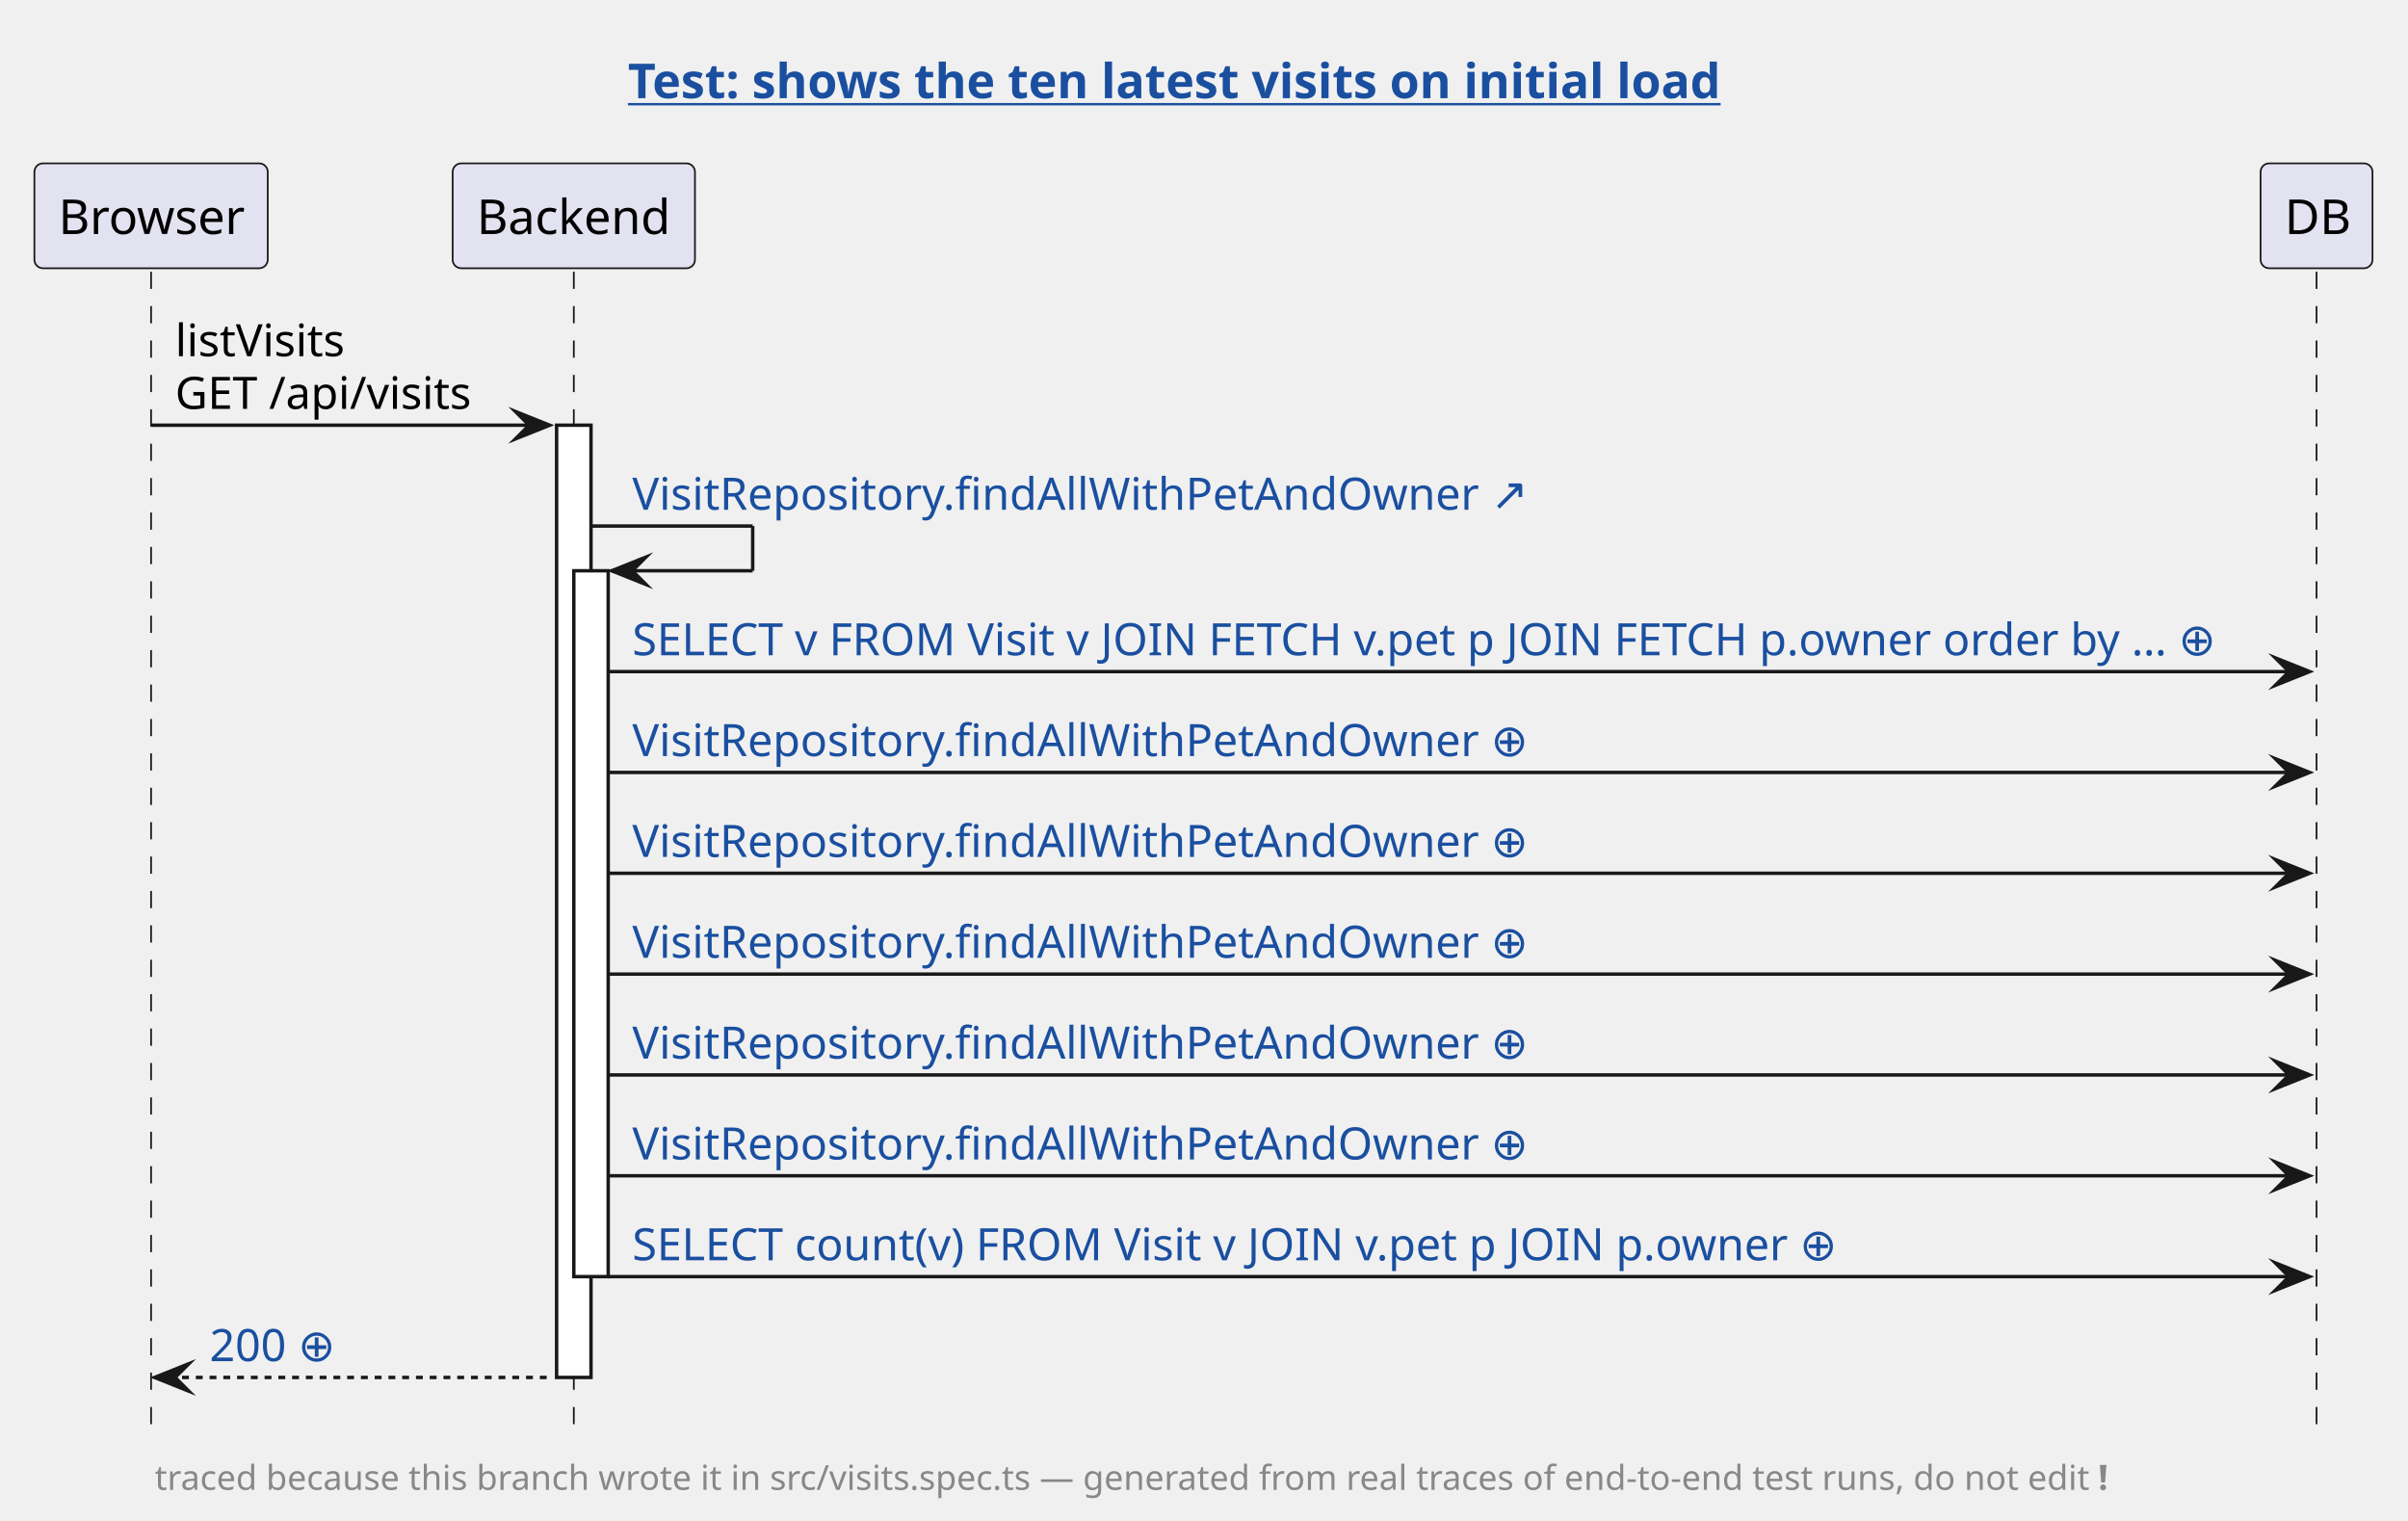
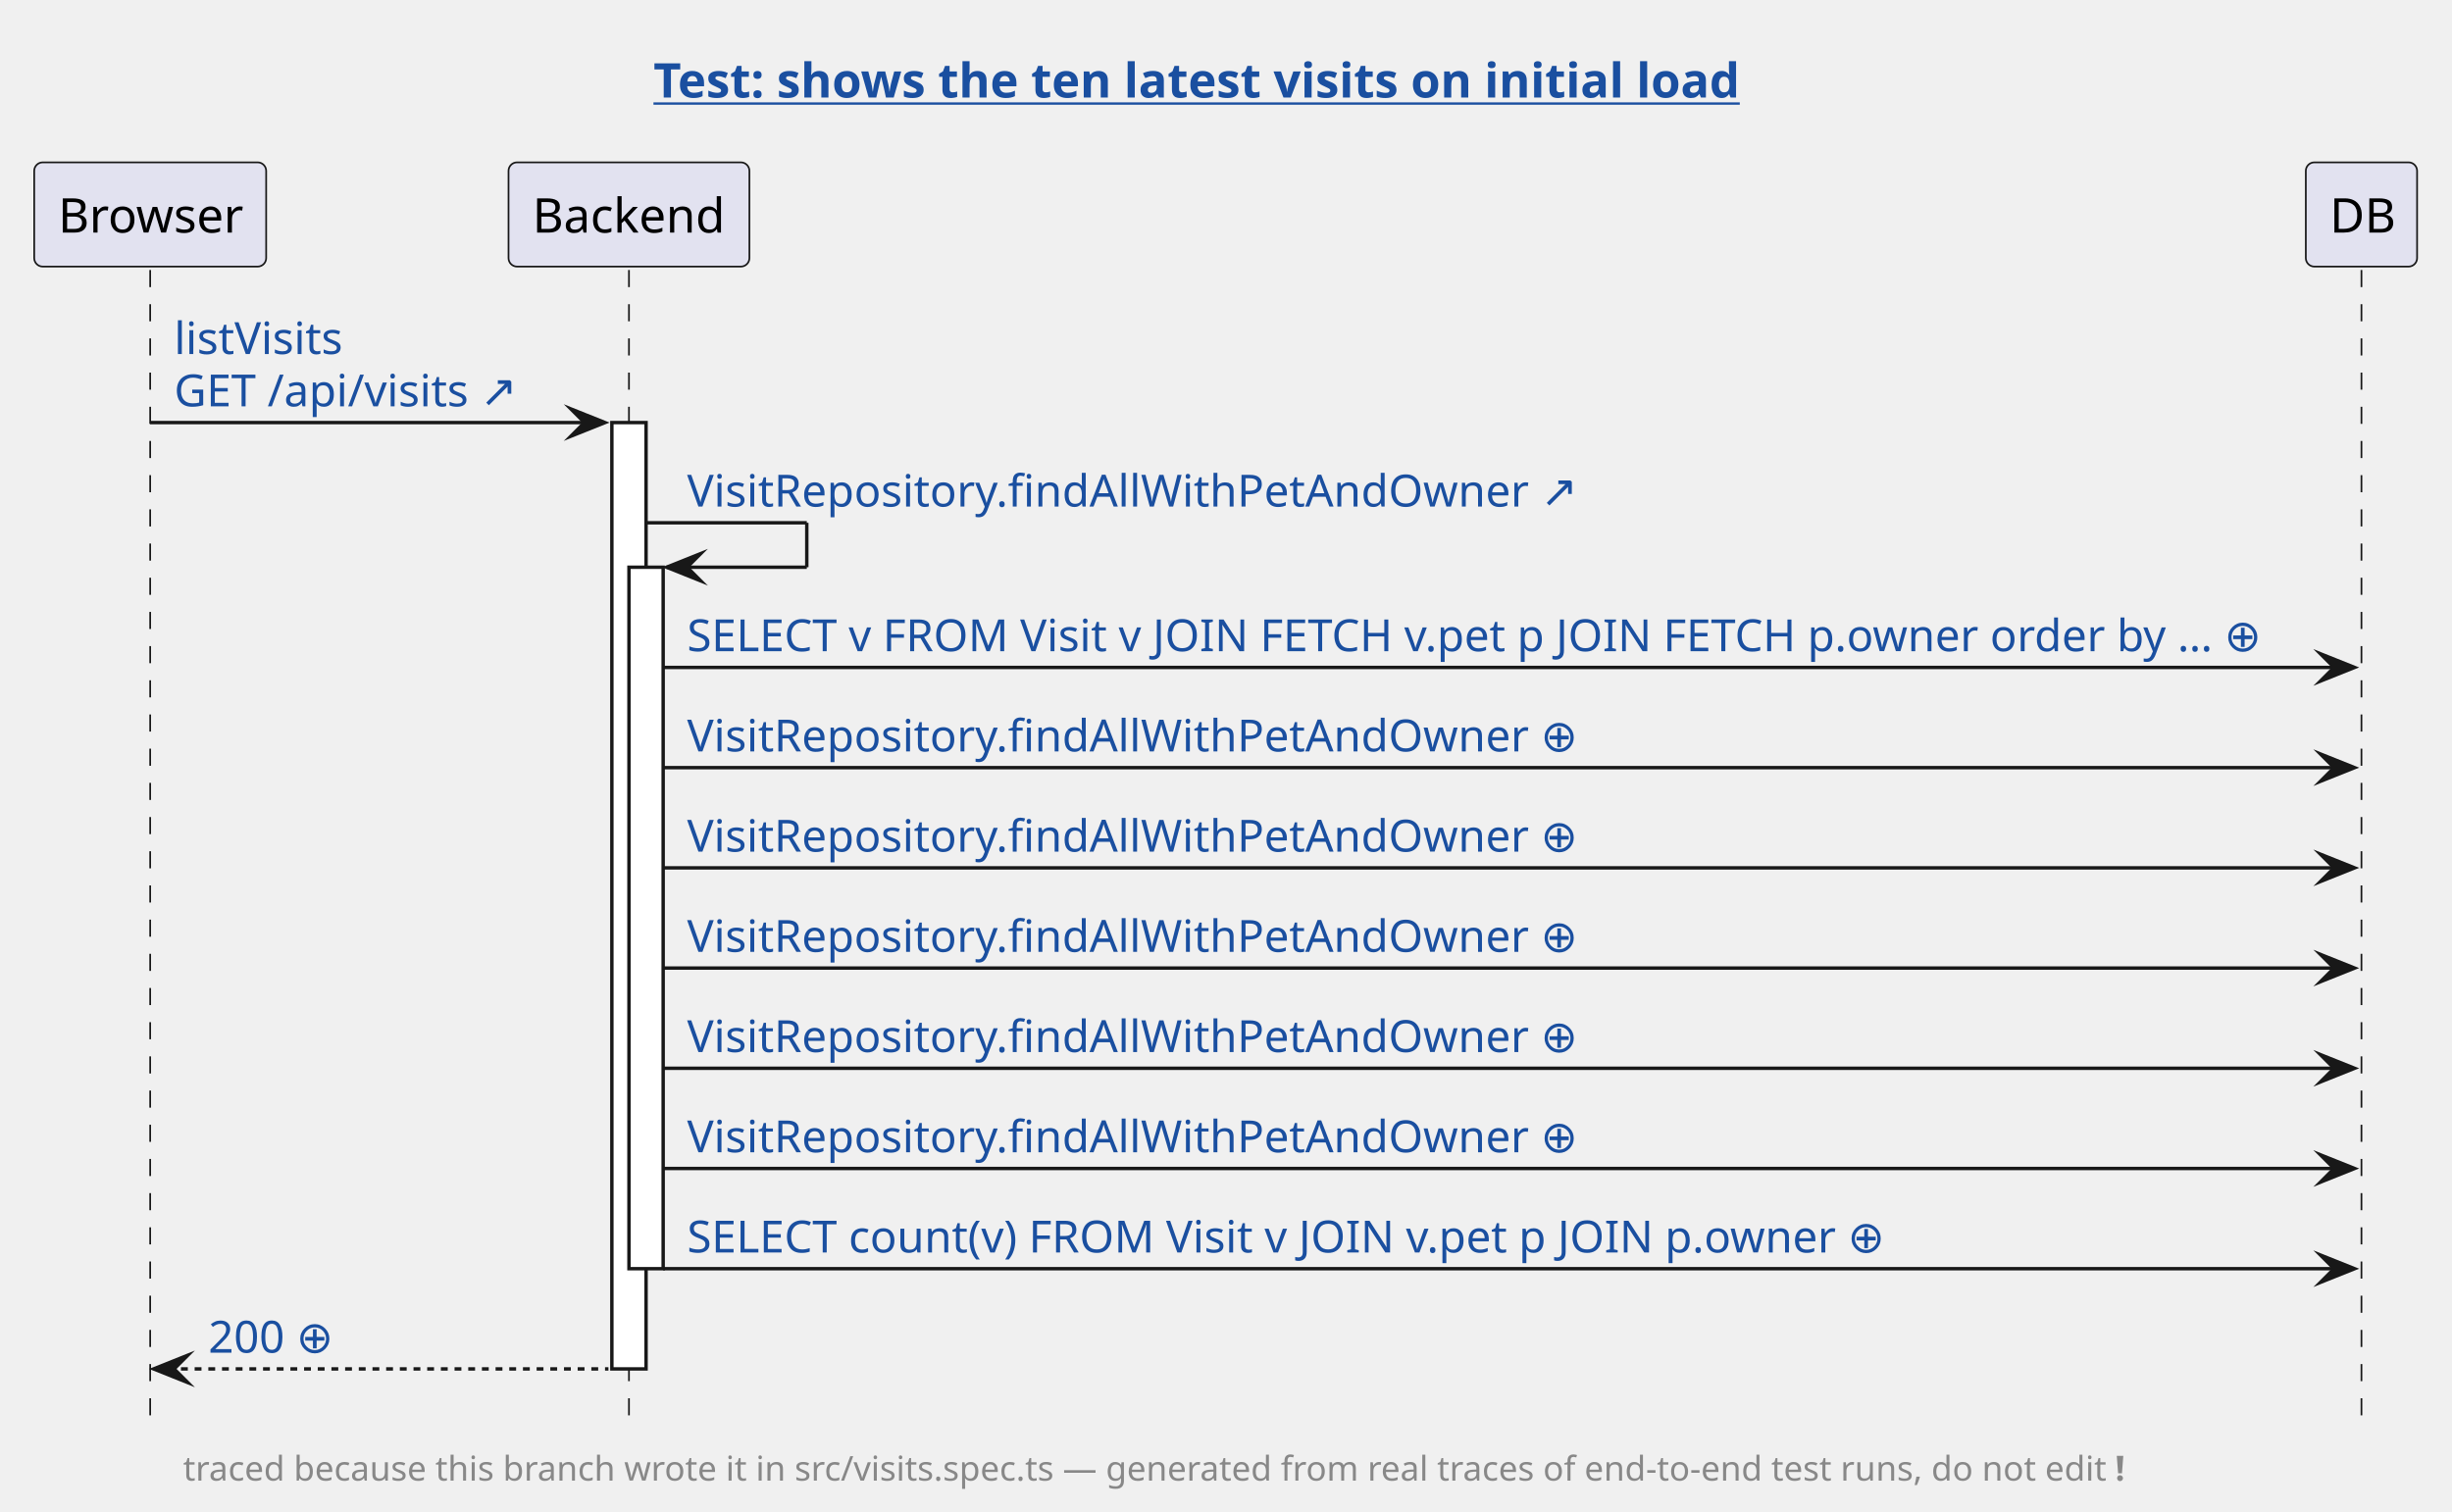
- <svg xmlns="http://www.w3.org/2000/svg" xmlns:xlink="http://www.w3.org/1999/xlink" version="1.1" data-diagram-type="SEQUENCE" style="width:700px;height:442px;background:#FFFFFF;" width="700px" height="442px" viewBox="0 0 700 442" zoomAndPan="magnify" preserveAspectRatio="none" contentStyleType="text/css">
+ <svg xmlns="http://www.w3.org/2000/svg" xmlns:xlink="http://www.w3.org/1999/xlink" version="1.1" data-diagram-type="SEQUENCE" style="width:717px;height:442px;background:#FFFFFF;" width="717px" height="442px" viewBox="0 0 717 442" zoomAndPan="magnify" preserveAspectRatio="none" contentStyleType="text/css">
  <defs />
  <g font-family="sans-serif" lengthAdjust="spacing">
    <g class="title" data-source-line="7">
      <a target="_top" href="src://petclinic-test/src/visits.spec.ts:37" xlink:href="src://petclinic-test/src/visits.spec.ts:37" xlink:type="simple" xlink:actuate="onRequest" xlink:show="new" title="Click to open the test" xlink:title="Click to open the test">
-         <text x="182.526" y="28.535" fill="#1A4FA0" font-size="14" textLength="333.628" font-weight="700" text-decoration="underline">Test: shows the ten latest visits on initial load</text>
+         <text x="191.083" y="28.535" fill="#1A4FA0" font-size="14" textLength="333.628" font-weight="700" text-decoration="underline">Test: shows the ten latest visits on initial load</text>
      </a>
    </g>
    <g class="participant-lifeline" data-qualified-name="Browser" data-entity-uid="part1" id="part1-lifeline" data-source-line="9">
      <g>
        <rect x="40.417" y="78.977" width="8" height="339.416" fill="#000" fill-opacity="0" />
        <line x1="43.917" y1="78.977" x2="43.917" y2="418.393" style="stroke:#181818;stroke-width:0.5;stroke-dasharray:5,5;" />
      </g>
    </g>
    <g class="participant-lifeline" data-qualified-name="Backend" data-entity-uid="part2" id="part2-lifeline" data-source-line="10">
      <g>
-         <rect x="163.305" y="78.977" width="8" height="339.416" fill="#000" fill-opacity="0" />
-         <line x1="166.805" y1="78.977" x2="166.805" y2="418.393" style="stroke:#181818;stroke-width:0.5;stroke-dasharray:5,5;" />
+         <rect x="180.418" y="78.977" width="8" height="339.416" fill="#000" fill-opacity="0" />
+         <line x1="183.918" y1="78.977" x2="183.918" y2="418.393" style="stroke:#181818;stroke-width:0.5;stroke-dasharray:5,5;" />
      </g>
    </g>
    <g>
-       <rect x="161.805" y="123.598" width="10" height="276.795" fill="#FFF" style="stroke:#181818;stroke-width:1;" />
+       <rect x="178.918" y="123.598" width="10" height="276.795" fill="#FFF" style="stroke:#181818;stroke-width:1;" />
    </g>
    <g>
-       <rect x="166.805" y="165.908" width="10" height="205.174" fill="#FFF" style="stroke:#181818;stroke-width:1;" />
+       <rect x="183.918" y="165.908" width="10" height="205.174" fill="#FFF" style="stroke:#181818;stroke-width:1;" />
    </g>
    <g class="participant-lifeline" data-qualified-name="DB" data-entity-uid="part3" id="part3-lifeline" data-source-line="11">
      <g>
-         <rect x="669.911" y="78.977" width="8" height="339.416" fill="#000" fill-opacity="0" />
-         <line x1="673.411" y1="78.977" x2="673.411" y2="418.393" style="stroke:#181818;stroke-width:0.5;stroke-dasharray:5,5;" />
+         <rect x="687.024" y="78.977" width="8" height="339.416" fill="#000" fill-opacity="0" />
+         <line x1="690.524" y1="78.977" x2="690.524" y2="418.393" style="stroke:#181818;stroke-width:0.5;stroke-dasharray:5,5;" />
      </g>
    </g>
    <g class="participant participant-head" data-qualified-name="Browser" data-entity-uid="part1" id="part1-head" data-source-line="9">
      <rect x="10" y="47.488" width="67.833" height="30.488" fill="#E2E2F0" style="stroke:#181818;stroke-width:0.5;" rx="2.5" ry="2.5" />
      <text x="17" y="68.023" fill="#000" font-size="14" textLength="53.833">Browser</text>
    </g>
    <g class="participant participant-head" data-qualified-name="Backend" data-entity-uid="part2" id="part2-head" data-source-line="10">
-       <rect x="131.586" y="47.488" width="70.438" height="30.488" fill="#E2E2F0" style="stroke:#181818;stroke-width:0.5;" rx="2.5" ry="2.5" />
-       <text x="138.586" y="68.023" fill="#000" font-size="14" textLength="56.438">Backend</text>
+       <rect x="148.699" y="47.488" width="70.438" height="30.488" fill="#E2E2F0" style="stroke:#181818;stroke-width:0.5;" rx="2.5" ry="2.5" />
+       <text x="155.699" y="68.023" fill="#000" font-size="14" textLength="56.438">Backend</text>
    </g>
    <g class="participant participant-head" data-qualified-name="DB" data-entity-uid="part3" id="part3-head" data-source-line="11">
-       <rect x="657.141" y="47.488" width="32.539" height="30.488" fill="#E2E2F0" style="stroke:#181818;stroke-width:0.5;" rx="2.5" ry="2.5" />
-       <text x="664.141" y="68.023" fill="#000" font-size="14" textLength="18.539">DB</text>
+       <rect x="674.254" y="47.488" width="32.539" height="30.488" fill="#E2E2F0" style="stroke:#181818;stroke-width:0.5;" rx="2.5" ry="2.5" />
+       <text x="681.254" y="68.023" fill="#000" font-size="14" textLength="18.539">DB</text>
    </g>
    <g class="message" data-entity-1="part1" data-entity-2="part2" id="msg1" data-source-line="12">
-       <polygon points="149.805,119.598,159.805,123.598,149.805,127.598,153.805,123.598" fill="#181818" style="stroke:#181818;stroke-width:1;stroke-linejoin:miter;stroke-miterlimit:10;" />
-       <line x1="43.917" y1="123.598" x2="155.805" y2="123.598" style="stroke:#181818;stroke-width:1;" />
-       <text x="50.917" y="103.545" fill="#000" font-size="13" textLength="53.136">listVisits</text>
-       <text x="50.917" y="118.855" fill="#000" font-size="13" textLength="93.888">GET /api/visits</text>
+       <polygon points="166.918,119.598,176.918,123.598,166.918,127.598,170.918,123.598" fill="#181818" style="stroke:#181818;stroke-width:1;stroke-linejoin:miter;stroke-miterlimit:10;" />
+       <line x1="43.917" y1="123.598" x2="172.918" y2="123.598" style="stroke:#181818;stroke-width:1;" />
+       <a target="_top" href="src://petclinic-frontend/src/app/visits/visits-page/visits-page.component.ts:50" xlink:href="src://petclinic-frontend/src/app/visits/visits-page/visits-page.component.ts:50" xlink:type="simple" xlink:actuate="onRequest" xlink:show="new" title="Click to open the line that sent this request: visits-page.component.ts:50" xlink:title="Click to open the line that sent this request: visits-page.component.ts:50">
+         <text x="50.917" y="103.545" fill="#1A4FA0" font-size="13" textLength="53.136">listVisits</text>
+       </a>
+       <a target="_top" href="src://petclinic-frontend/src/app/visits/visits-page/visits-page.component.ts:50" xlink:href="src://petclinic-frontend/src/app/visits/visits-page/visits-page.component.ts:50" xlink:type="simple" xlink:actuate="onRequest" xlink:show="new" title="Click to open the line that sent this request: visits-page.component.ts:50" xlink:title="Click to open the line that sent this request: visits-page.component.ts:50">
+         <text x="50.917" y="118.855" fill="#1A4FA0" font-size="13" textLength="111.001">GET /api/visits ↗</text>
+       </a>
    </g>
    <g class="message" data-entity-1="part2" data-entity-2="part2" id="msg2" data-source-line="14">
-       <line x1="171.805" y1="152.908" x2="218.805" y2="152.908" style="stroke:#181818;stroke-width:1;" />
-       <line x1="218.805" y1="152.908" x2="218.805" y2="165.908" style="stroke:#181818;stroke-width:1;" />
-       <line x1="177.805" y1="165.908" x2="218.805" y2="165.908" style="stroke:#181818;stroke-width:1;" />
-       <polygon points="187.805,161.908,177.805,165.908,187.805,169.908,183.805,165.908" fill="#181818" style="stroke:#181818;stroke-width:1;stroke-linejoin:miter;stroke-miterlimit:10;" />
+       <line x1="188.918" y1="152.908" x2="235.918" y2="152.908" style="stroke:#181818;stroke-width:1;" />
+       <line x1="235.918" y1="152.908" x2="235.918" y2="165.908" style="stroke:#181818;stroke-width:1;" />
+       <line x1="194.918" y1="165.908" x2="235.918" y2="165.908" style="stroke:#181818;stroke-width:1;" />
+       <polygon points="204.918,161.908,194.918,165.908,204.918,169.908,200.918,165.908" fill="#181818" style="stroke:#181818;stroke-width:1;stroke-linejoin:miter;stroke-miterlimit:10;" />
      <a target="_top" href="src://petclinic-backend/src/main/java/victor/training/petclinic/repository/VisitRepository.java:22" xlink:href="src://petclinic-backend/src/main/java/victor/training/petclinic/repository/VisitRepository.java:22" xlink:type="simple" xlink:actuate="onRequest" xlink:show="new" title="Click to open VisitRepository.findAllWithPetAndOwner" xlink:title="Click to open VisitRepository.findAllWithPetAndOwner">
-         <text x="183.805" y="148.166" fill="#1A4FA0" font-size="13" textLength="270.042">VisitRepository.findAllWithPetAndOwner ↗</text>
+         <text x="200.918" y="148.166" fill="#1A4FA0" font-size="13" textLength="270.042">VisitRepository.findAllWithPetAndOwner ↗</text>
      </a>
    </g>
    <g class="message" data-entity-1="part2" data-entity-2="part3" id="msg3" data-source-line="16">
-       <polygon points="661.411,191.219,671.411,195.219,661.411,199.219,665.411,195.219" fill="#181818" style="stroke:#181818;stroke-width:1;stroke-linejoin:miter;stroke-miterlimit:10;" />
-       <line x1="176.805" y1="195.219" x2="667.411" y2="195.219" style="stroke:#181818;stroke-width:1;" />
+       <polygon points="678.524,191.219,688.524,195.219,678.524,199.219,682.524,195.219" fill="#181818" style="stroke:#181818;stroke-width:1;stroke-linejoin:miter;stroke-miterlimit:10;" />
+       <line x1="193.918" y1="195.219" x2="684.524" y2="195.219" style="stroke:#181818;stroke-width:1;" />
      <a target="_top" href="genseq://114roce" xlink:href="genseq://114roce" xlink:type="simple" xlink:actuate="onRequest" xlink:show="new" title="Click for the statement behind this call" xlink:title="Click for the statement behind this call">
-         <text x="183.805" y="190.477" fill="#1A4FA0" font-size="13" textLength="482.606">SELECT v FROM Visit v JOIN FETCH v.pet p JOIN FETCH p.owner order by … ⊕</text>
+         <text x="200.918" y="190.477" fill="#1A4FA0" font-size="13" textLength="482.606">SELECT v FROM Visit v JOIN FETCH v.pet p JOIN FETCH p.owner order by … ⊕</text>
      </a>
    </g>
    <g class="message" data-entity-1="part2" data-entity-2="part3" id="msg4" data-source-line="17">
-       <polygon points="661.411,220.529,671.411,224.529,661.411,228.529,665.411,224.529" fill="#181818" style="stroke:#181818;stroke-width:1;stroke-linejoin:miter;stroke-miterlimit:10;" />
-       <line x1="176.805" y1="224.529" x2="667.411" y2="224.529" style="stroke:#181818;stroke-width:1;" />
+       <polygon points="678.524,220.529,688.524,224.529,678.524,228.529,682.524,224.529" fill="#181818" style="stroke:#181818;stroke-width:1;stroke-linejoin:miter;stroke-miterlimit:10;" />
+       <line x1="193.918" y1="224.529" x2="684.524" y2="224.529" style="stroke:#181818;stroke-width:1;" />
      <a target="_top" href="genseq://070fg5f" xlink:href="genseq://070fg5f" xlink:type="simple" xlink:actuate="onRequest" xlink:show="new" title="Click for the statement behind this call" xlink:title="Click for the statement behind this call">
-         <text x="183.805" y="219.787" fill="#1A4FA0" font-size="13" textLength="266.449">VisitRepository.findAllWithPetAndOwner ⊕</text>
+         <text x="200.918" y="219.787" fill="#1A4FA0" font-size="13" textLength="266.449">VisitRepository.findAllWithPetAndOwner ⊕</text>
      </a>
    </g>
    <g class="message" data-entity-1="part2" data-entity-2="part3" id="msg5" data-source-line="18">
-       <polygon points="661.411,249.84,671.411,253.84,661.411,257.84,665.411,253.84" fill="#181818" style="stroke:#181818;stroke-width:1;stroke-linejoin:miter;stroke-miterlimit:10;" />
-       <line x1="176.805" y1="253.84" x2="667.411" y2="253.84" style="stroke:#181818;stroke-width:1;" />
+       <polygon points="678.524,249.84,688.524,253.84,678.524,257.84,682.524,253.84" fill="#181818" style="stroke:#181818;stroke-width:1;stroke-linejoin:miter;stroke-miterlimit:10;" />
+       <line x1="193.918" y1="253.84" x2="684.524" y2="253.84" style="stroke:#181818;stroke-width:1;" />
      <a target="_top" href="genseq://0xm9qzg" xlink:href="genseq://0xm9qzg" xlink:type="simple" xlink:actuate="onRequest" xlink:show="new" title="Click for the statement behind this call" xlink:title="Click for the statement behind this call">
-         <text x="183.805" y="249.098" fill="#1A4FA0" font-size="13" textLength="266.449">VisitRepository.findAllWithPetAndOwner ⊕</text>
+         <text x="200.918" y="249.098" fill="#1A4FA0" font-size="13" textLength="266.449">VisitRepository.findAllWithPetAndOwner ⊕</text>
      </a>
    </g>
    <g class="message" data-entity-1="part2" data-entity-2="part3" id="msg6" data-source-line="19">
-       <polygon points="661.411,279.15,671.411,283.15,661.411,287.15,665.411,283.15" fill="#181818" style="stroke:#181818;stroke-width:1;stroke-linejoin:miter;stroke-miterlimit:10;" />
-       <line x1="176.805" y1="283.15" x2="667.411" y2="283.15" style="stroke:#181818;stroke-width:1;" />
+       <polygon points="678.524,279.15,688.524,283.15,678.524,287.15,682.524,283.15" fill="#181818" style="stroke:#181818;stroke-width:1;stroke-linejoin:miter;stroke-miterlimit:10;" />
+       <line x1="193.918" y1="283.15" x2="684.524" y2="283.15" style="stroke:#181818;stroke-width:1;" />
      <a target="_top" href="genseq://1heb9yw" xlink:href="genseq://1heb9yw" xlink:type="simple" xlink:actuate="onRequest" xlink:show="new" title="Click for the statement behind this call" xlink:title="Click for the statement behind this call">
-         <text x="183.805" y="278.408" fill="#1A4FA0" font-size="13" textLength="266.449">VisitRepository.findAllWithPetAndOwner ⊕</text>
+         <text x="200.918" y="278.408" fill="#1A4FA0" font-size="13" textLength="266.449">VisitRepository.findAllWithPetAndOwner ⊕</text>
      </a>
    </g>
    <g class="message" data-entity-1="part2" data-entity-2="part3" id="msg7" data-source-line="20">
-       <polygon points="661.411,308.461,671.411,312.461,661.411,316.461,665.411,312.461" fill="#181818" style="stroke:#181818;stroke-width:1;stroke-linejoin:miter;stroke-miterlimit:10;" />
-       <line x1="176.805" y1="312.461" x2="667.411" y2="312.461" style="stroke:#181818;stroke-width:1;" />
+       <polygon points="678.524,308.461,688.524,312.461,678.524,316.461,682.524,312.461" fill="#181818" style="stroke:#181818;stroke-width:1;stroke-linejoin:miter;stroke-miterlimit:10;" />
+       <line x1="193.918" y1="312.461" x2="684.524" y2="312.461" style="stroke:#181818;stroke-width:1;" />
      <a target="_top" href="genseq://094wceq" xlink:href="genseq://094wceq" xlink:type="simple" xlink:actuate="onRequest" xlink:show="new" title="Click for the statement behind this call" xlink:title="Click for the statement behind this call">
-         <text x="183.805" y="307.719" fill="#1A4FA0" font-size="13" textLength="266.449">VisitRepository.findAllWithPetAndOwner ⊕</text>
+         <text x="200.918" y="307.719" fill="#1A4FA0" font-size="13" textLength="266.449">VisitRepository.findAllWithPetAndOwner ⊕</text>
      </a>
    </g>
    <g class="message" data-entity-1="part2" data-entity-2="part3" id="msg8" data-source-line="21">
-       <polygon points="661.411,337.771,671.411,341.771,661.411,345.771,665.411,341.771" fill="#181818" style="stroke:#181818;stroke-width:1;stroke-linejoin:miter;stroke-miterlimit:10;" />
-       <line x1="176.805" y1="341.771" x2="667.411" y2="341.771" style="stroke:#181818;stroke-width:1;" />
+       <polygon points="678.524,337.771,688.524,341.771,678.524,345.771,682.524,341.771" fill="#181818" style="stroke:#181818;stroke-width:1;stroke-linejoin:miter;stroke-miterlimit:10;" />
+       <line x1="193.918" y1="341.771" x2="684.524" y2="341.771" style="stroke:#181818;stroke-width:1;" />
      <a target="_top" href="genseq://0cvbten" xlink:href="genseq://0cvbten" xlink:type="simple" xlink:actuate="onRequest" xlink:show="new" title="Click for the statement behind this call" xlink:title="Click for the statement behind this call">
-         <text x="183.805" y="337.029" fill="#1A4FA0" font-size="13" textLength="266.449">VisitRepository.findAllWithPetAndOwner ⊕</text>
+         <text x="200.918" y="337.029" fill="#1A4FA0" font-size="13" textLength="266.449">VisitRepository.findAllWithPetAndOwner ⊕</text>
      </a>
    </g>
    <g class="message" data-entity-1="part2" data-entity-2="part3" id="msg9" data-source-line="22">
-       <polygon points="661.411,367.082,671.411,371.082,661.411,375.082,665.411,371.082" fill="#181818" style="stroke:#181818;stroke-width:1;stroke-linejoin:miter;stroke-miterlimit:10;" />
-       <line x1="176.805" y1="371.082" x2="667.411" y2="371.082" style="stroke:#181818;stroke-width:1;" />
+       <polygon points="678.524,367.082,688.524,371.082,678.524,375.082,682.524,371.082" fill="#181818" style="stroke:#181818;stroke-width:1;stroke-linejoin:miter;stroke-miterlimit:10;" />
+       <line x1="193.918" y1="371.082" x2="684.524" y2="371.082" style="stroke:#181818;stroke-width:1;" />
      <a target="_top" href="genseq://0gohwr7" xlink:href="genseq://0gohwr7" xlink:type="simple" xlink:actuate="onRequest" xlink:show="new" title="Click for the statement behind this call" xlink:title="Click for the statement behind this call">
-         <text x="183.805" y="366.34" fill="#1A4FA0" font-size="13" textLength="362.546">SELECT count(v) FROM Visit v JOIN v.pet p JOIN p.owner ⊕</text>
+         <text x="200.918" y="366.34" fill="#1A4FA0" font-size="13" textLength="362.546">SELECT count(v) FROM Visit v JOIN v.pet p JOIN p.owner ⊕</text>
      </a>
    </g>
    <g class="message" data-entity-1="part2" data-entity-2="part1" id="msg10" data-source-line="24">
      <polygon points="54.917,396.393,44.917,400.393,54.917,404.393,50.917,400.393" fill="#181818" style="stroke:#181818;stroke-width:1;stroke-linejoin:miter;stroke-miterlimit:10;" />
-       <line x1="48.917" y1="400.393" x2="160.805" y2="400.393" style="stroke:#181818;stroke-width:1;stroke-dasharray:2,2;" />
+       <line x1="48.917" y1="400.393" x2="177.918" y2="400.393" style="stroke:#181818;stroke-width:1;stroke-dasharray:2,2;" />
      <a target="_top" href="genseq://1gl89nl" xlink:href="genseq://1gl89nl" xlink:type="simple" xlink:actuate="onRequest" xlink:show="new" title="Click for this call’s JSON body" xlink:title="Click for this call’s JSON body">
        <text x="60.917" y="395.65" fill="#1A4FA0" font-size="13" textLength="38.181">200 ⊕</text>
      </a>
    </g>
    <g class="footer" data-source-line="8">
-       <text x="44.996" y="433.061" fill="#888" font-size="10" textLength="608.688">traced because this branch wrote it in src/visits.spec.ts — generated from real traces of end-to-end test runs, do not edit ❗</text>
+       <text x="53.552" y="433.061" fill="#888" font-size="10" textLength="608.688">traced because this branch wrote it in src/visits.spec.ts — generated from real traces of end-to-end test runs, do not edit ❗</text>
    </g>
  </g>
</svg>
